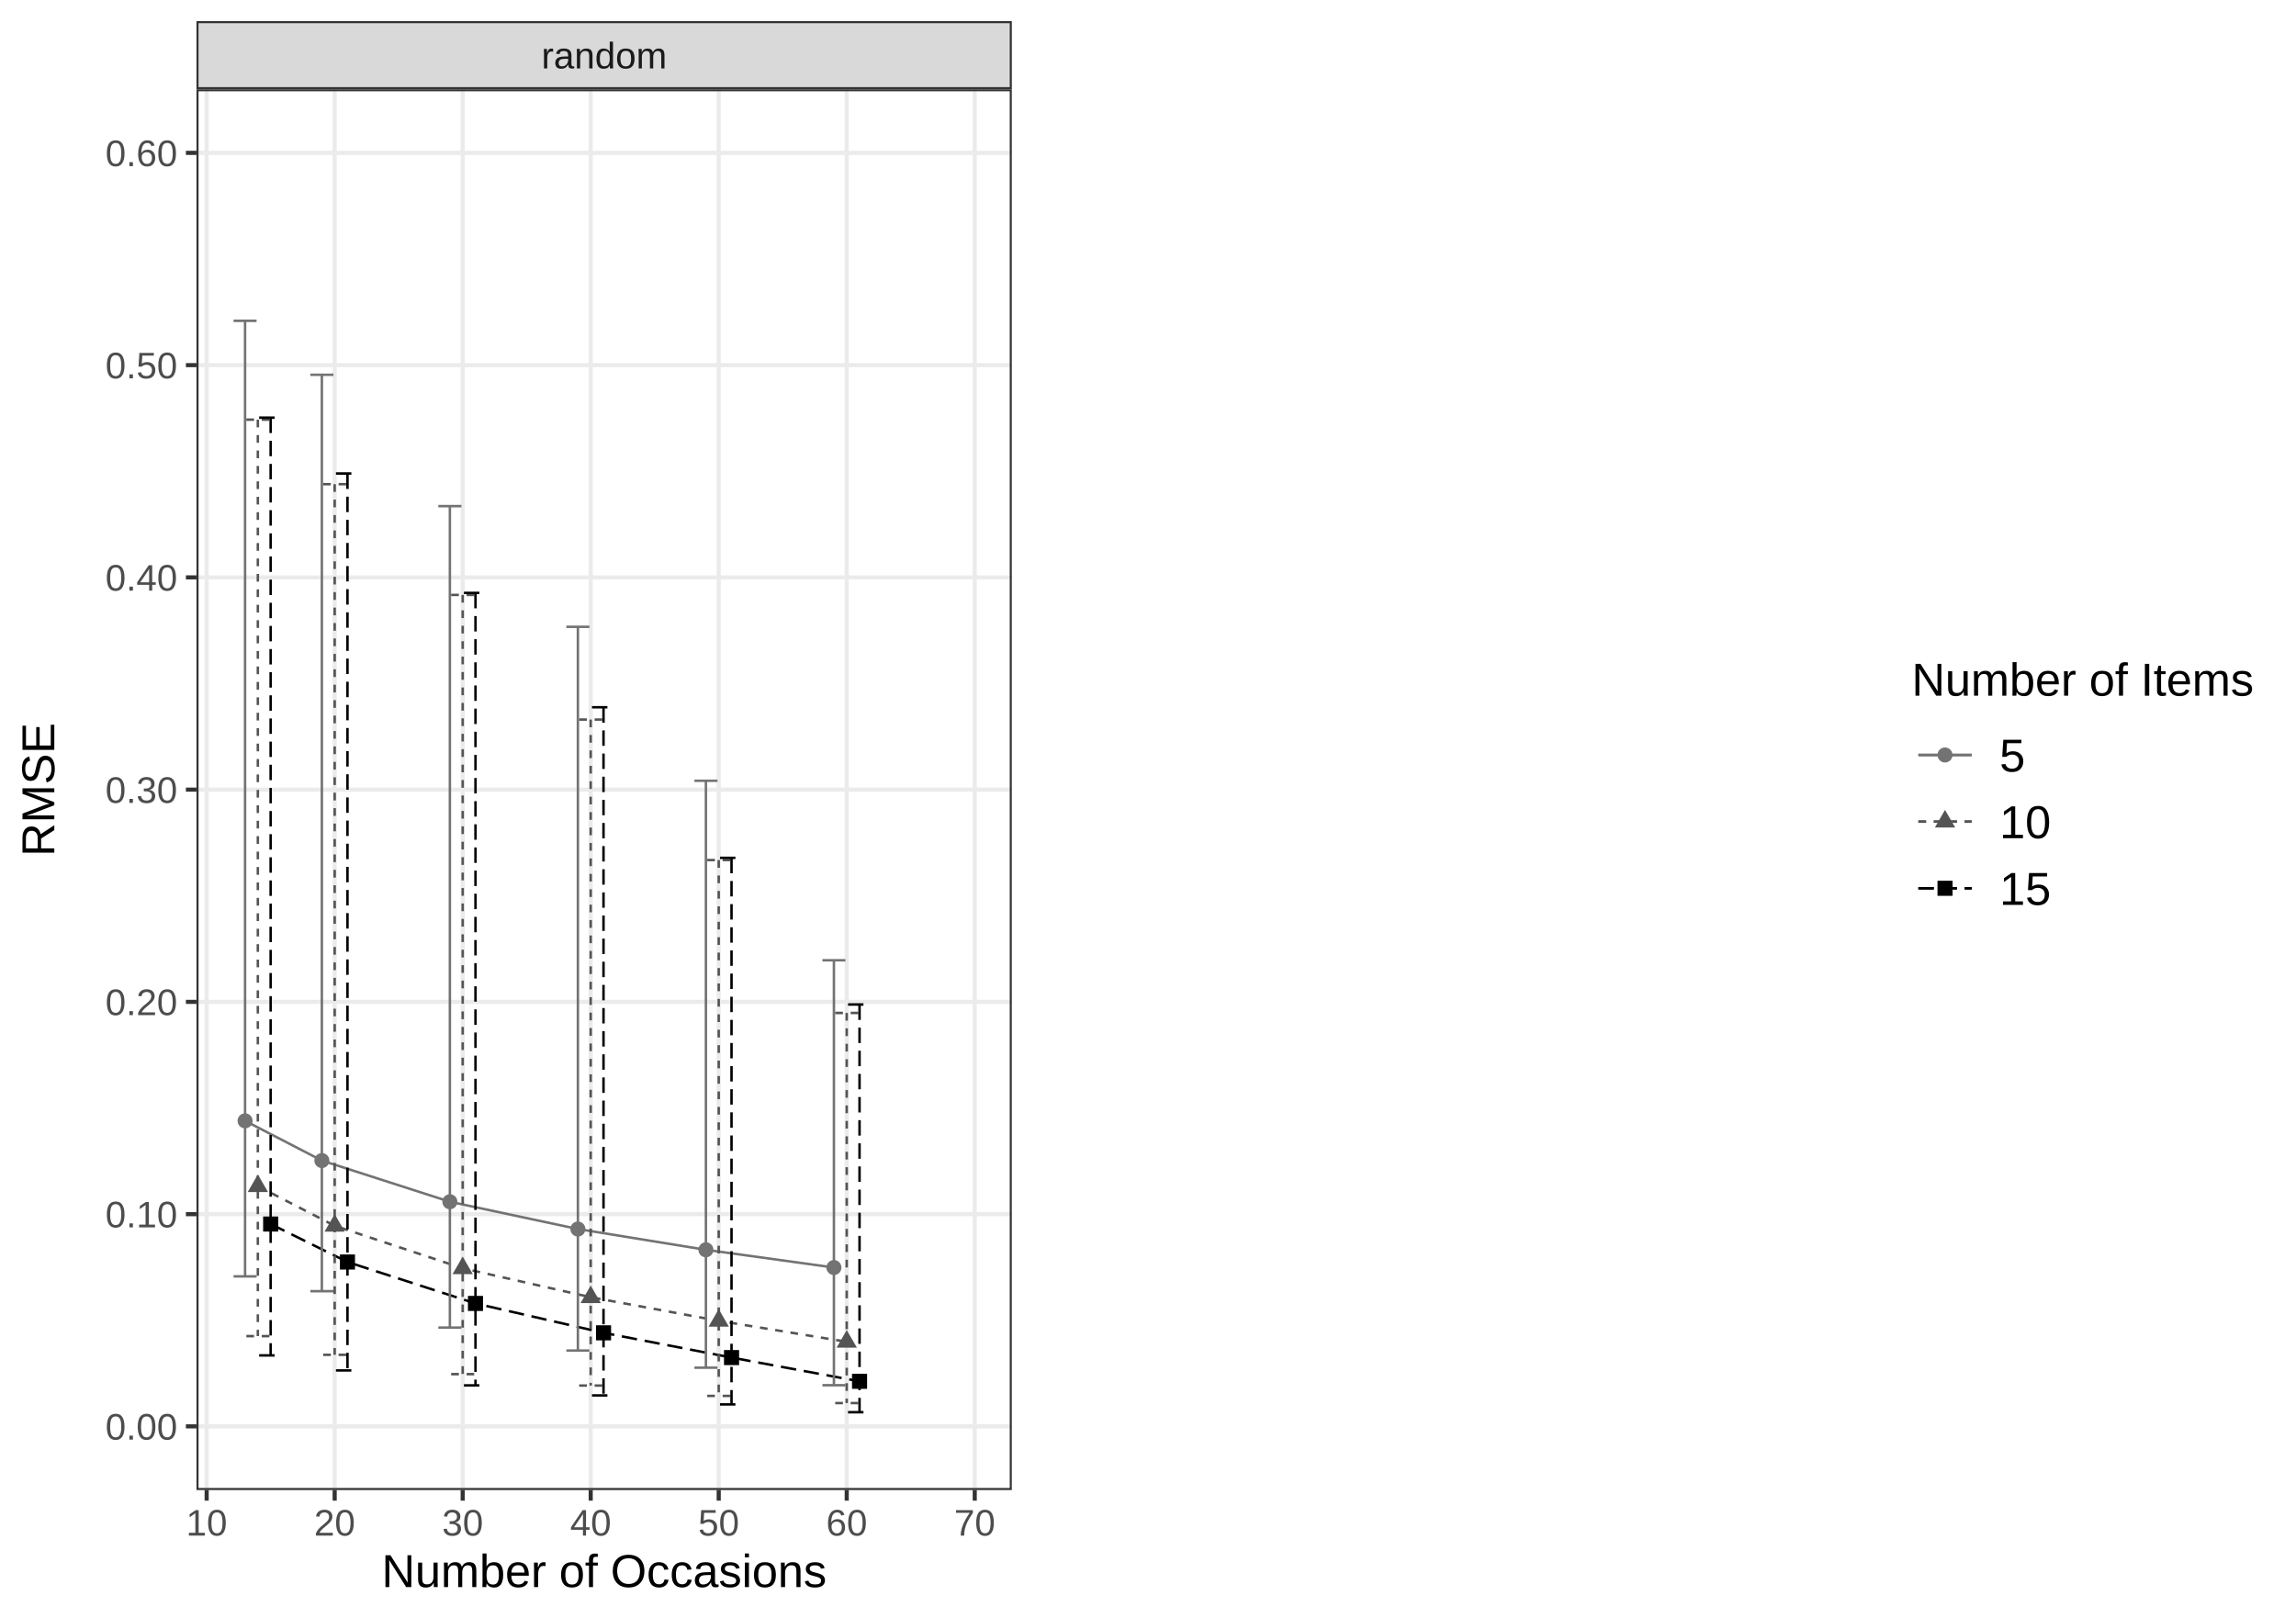
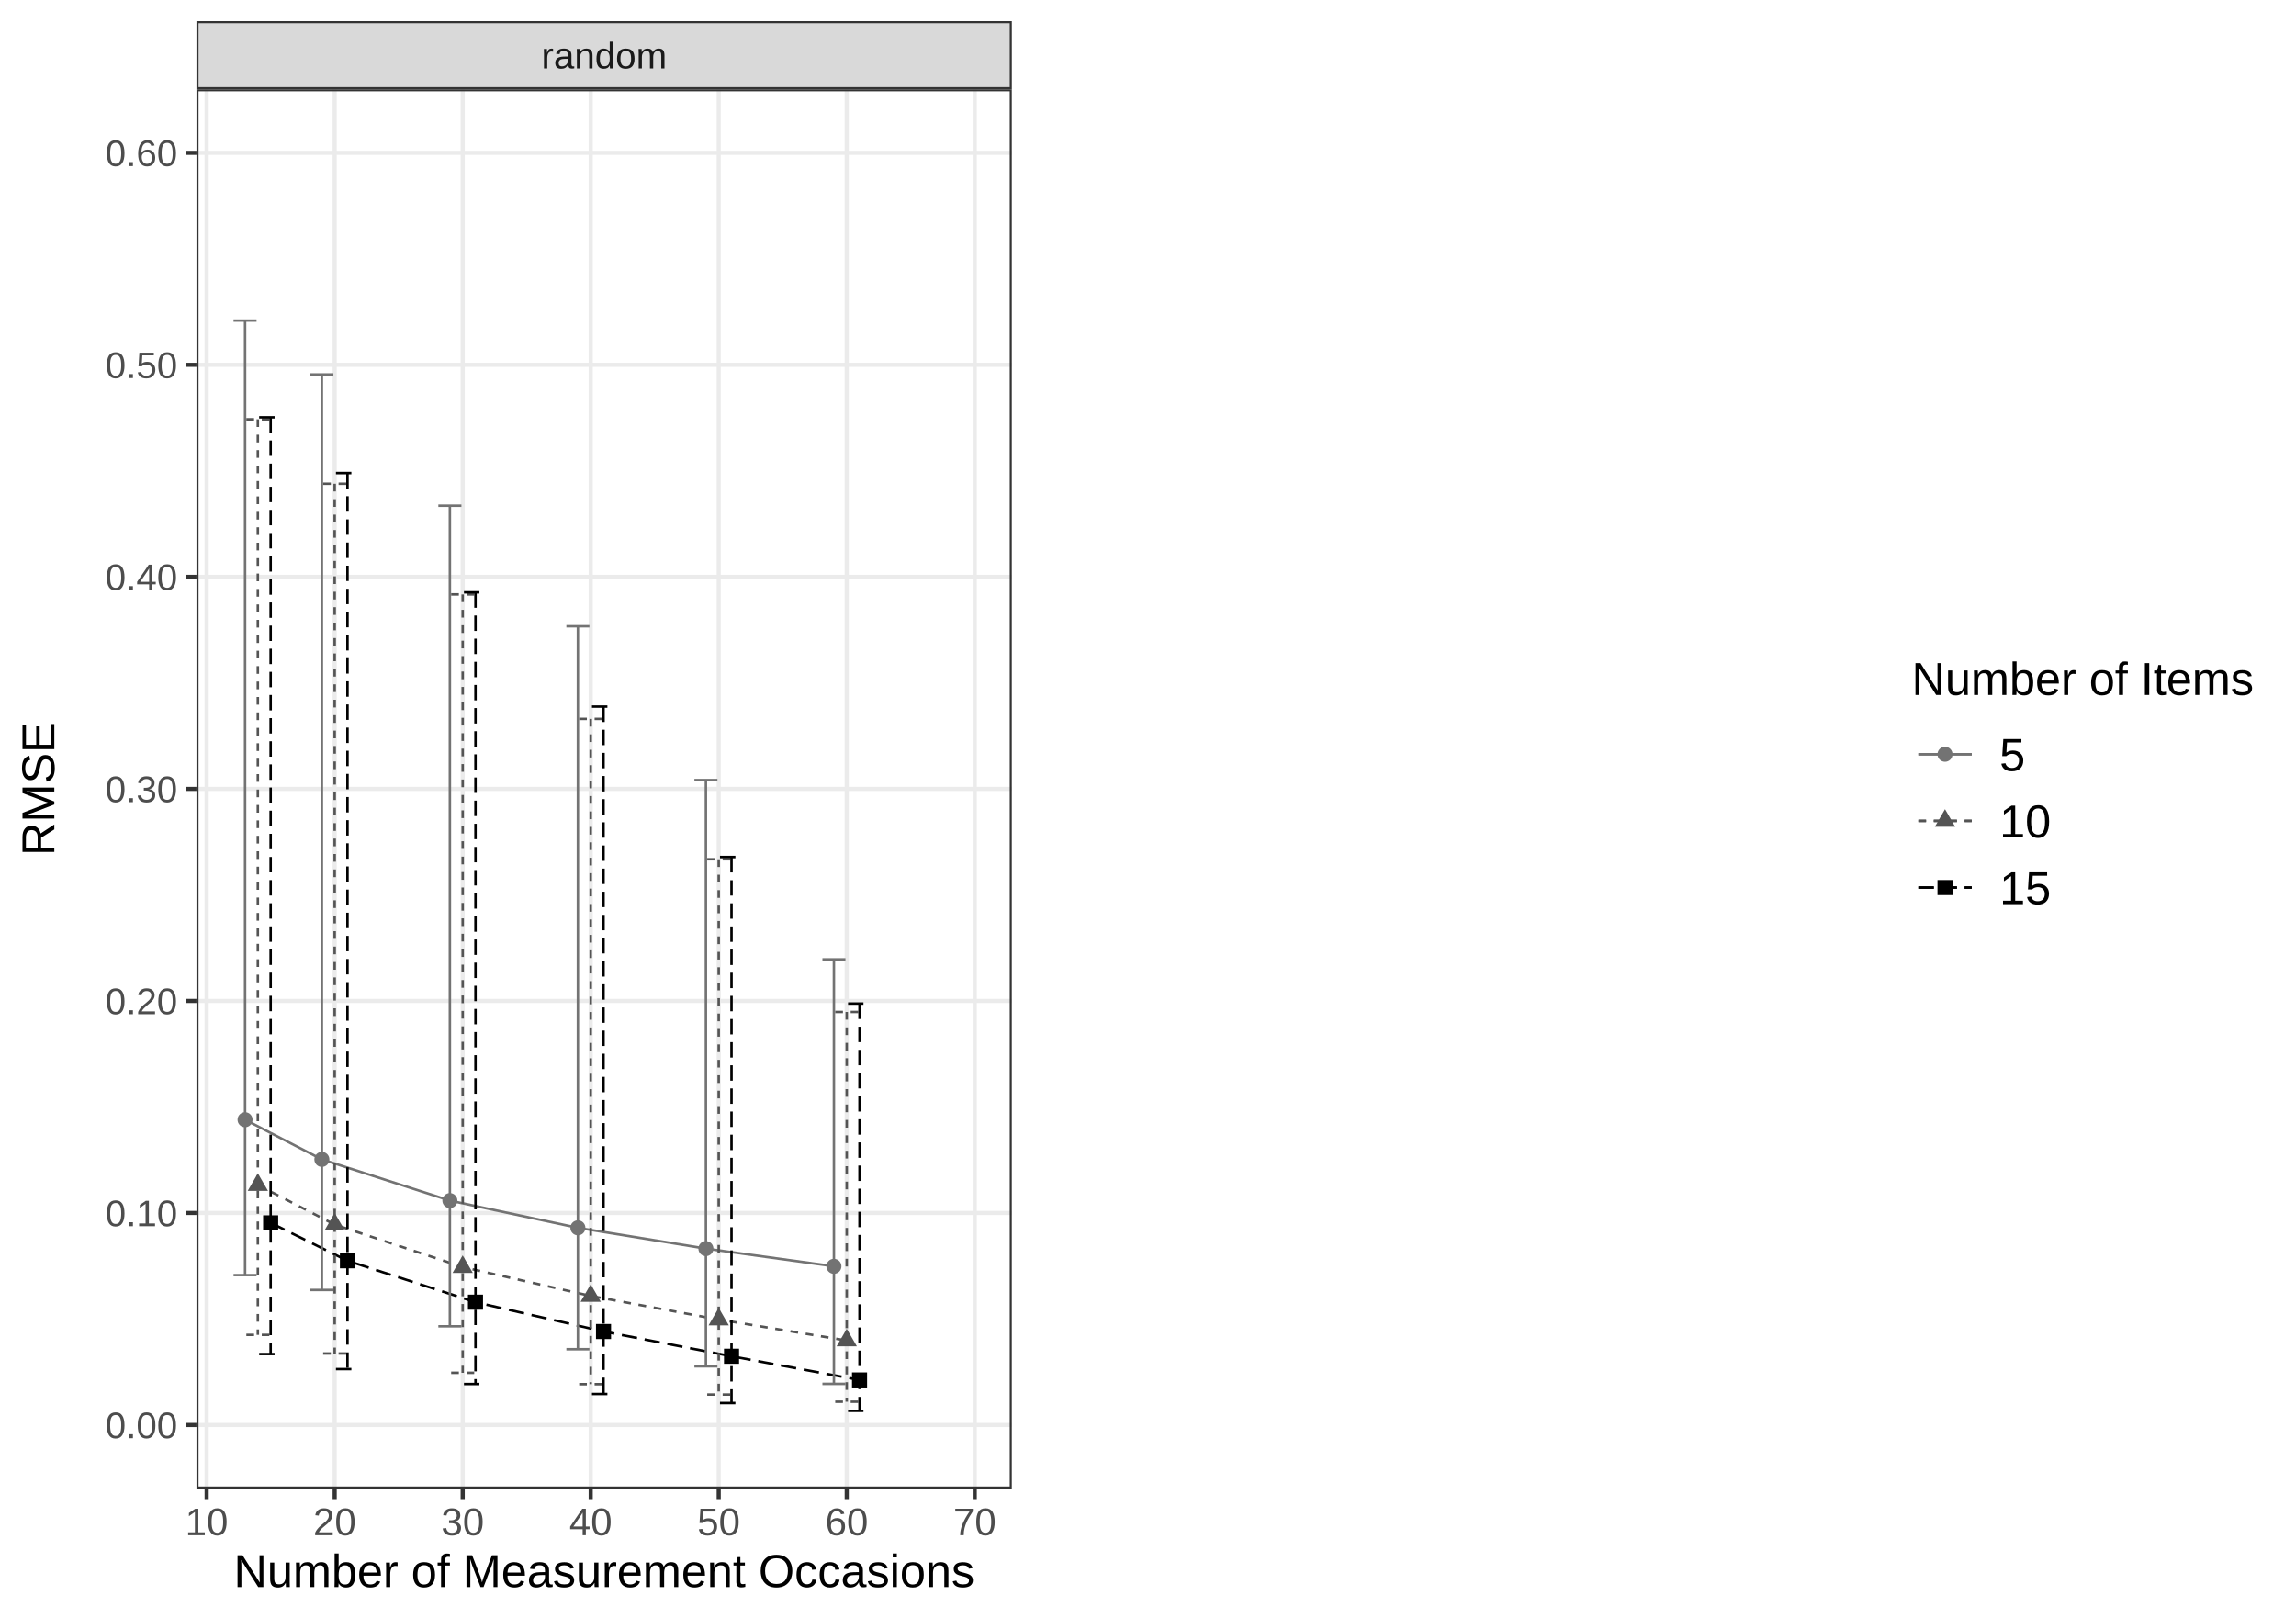
<svg xmlns="http://www.w3.org/2000/svg" width="595.28pt" height="419.53pt" viewBox="0 0 595.28 419.53">
  <g class="svglite">
    <defs>
      <style type="text/css">
    .svglite line, .svglite polyline, .svglite polygon, .svglite path, .svglite rect, .svglite circle {
      fill: none;
      stroke: #000000;
      stroke-linecap: round;
      stroke-linejoin: round;
      stroke-miterlimit: 10.00;
    }
    .svglite text {
      white-space: pre;
    }
    .svglite g.glyphgroup path {
      fill: inherit;
      stroke: none;
    }
  </style>
    </defs>
    <rect width="100%" height="100%" style="stroke: none; fill: #FFFFFF;" />
    <defs>
      <clipPath id="cpMC4wMHw1OTUuMjh8MC4wMHw0MTkuNTM=">
        <rect x="0.00" y="0.00" width="595.28" height="419.53" />
      </clipPath>
    </defs>
    <g clip-path="url(#cpMC4wMHw1OTUuMjh8MC4wMHw0MTkuNTM=)">
      <rect x="0" y="0.00" width="595.28" height="419.53" style="stroke-width: 1.07; stroke: #FFFFFF; fill: #FFFFFF;" />
    </g>
    <defs>
-       <clipPath id="cpNTAuOTR8MjYyLjMzfDIzLjEzfDM4Ni4zOA==">
-         <rect x="50.94" y="23.13" width="211.39" height="363.24" />
+       <clipPath id="cpNTAuOTR8MjYyLjMzfDIzLjEzfDM4NS45OQ==">
+         <rect x="50.94" y="23.13" width="211.39" height="362.86" />
      </clipPath>
    </defs>
-     <g clip-path="url(#cpNTAuOTR8MjYyLjMzfDIzLjEzfDM4Ni4zOA==)">
-       <rect x="50.94" y="23.13" width="211.39" height="363.24" style="stroke-width: 1.07; stroke: none; fill: #FFFFFF;" />
-       <polyline points="50.94,369.86 262.33,369.86 " style="stroke-width: 1.07; stroke: #EBEBEB; stroke-linecap: butt;" />
-       <polyline points="50.94,314.83 262.33,314.83 " style="stroke-width: 1.07; stroke: #EBEBEB; stroke-linecap: butt;" />
-       <polyline points="50.94,259.79 262.33,259.79 " style="stroke-width: 1.07; stroke: #EBEBEB; stroke-linecap: butt;" />
-       <polyline points="50.94,204.75 262.33,204.75 " style="stroke-width: 1.07; stroke: #EBEBEB; stroke-linecap: butt;" />
-       <polyline points="50.94,149.72 262.33,149.72 " style="stroke-width: 1.07; stroke: #EBEBEB; stroke-linecap: butt;" />
-       <polyline points="50.94,94.68 262.33,94.68 " style="stroke-width: 1.07; stroke: #EBEBEB; stroke-linecap: butt;" />
-       <polyline points="50.94,39.64 262.33,39.64 " style="stroke-width: 1.07; stroke: #EBEBEB; stroke-linecap: butt;" />
-       <polyline points="53.58,386.38 53.58,23.13 " style="stroke-width: 1.07; stroke: #EBEBEB; stroke-linecap: butt;" />
-       <polyline points="86.77,386.38 86.77,23.13 " style="stroke-width: 1.07; stroke: #EBEBEB; stroke-linecap: butt;" />
-       <polyline points="119.96,386.38 119.96,23.13 " style="stroke-width: 1.07; stroke: #EBEBEB; stroke-linecap: butt;" />
-       <polyline points="153.15,386.38 153.15,23.13 " style="stroke-width: 1.07; stroke: #EBEBEB; stroke-linecap: butt;" />
-       <polyline points="186.34,386.38 186.34,23.13 " style="stroke-width: 1.07; stroke: #EBEBEB; stroke-linecap: butt;" />
-       <polyline points="219.53,386.38 219.53,23.13 " style="stroke-width: 1.07; stroke: #EBEBEB; stroke-linecap: butt;" />
-       <polyline points="252.72,386.38 252.72,23.13 " style="stroke-width: 1.07; stroke: #EBEBEB; stroke-linecap: butt;" />
-       <circle cx="63.54" cy="290.64" r="1.95" style="stroke-width: 0.71; stroke: none; fill: #737373;" />
-       <circle cx="83.45" cy="300.94" r="1.95" style="stroke-width: 0.71; stroke: none; fill: #737373;" />
-       <circle cx="116.64" cy="311.62" r="1.95" style="stroke-width: 0.71; stroke: none; fill: #737373;" />
-       <circle cx="149.83" cy="318.69" r="1.95" style="stroke-width: 0.71; stroke: none; fill: #737373;" />
-       <circle cx="183.02" cy="324.08" r="1.95" style="stroke-width: 0.71; stroke: none; fill: #737373;" />
-       <circle cx="216.21" cy="328.68" r="1.95" style="stroke-width: 0.71; stroke: none; fill: #737373;" />
-       <polygon points="66.85,304.54 69.49,309.10 64.22,309.10 " style="stroke-width: 0.71; stroke: none; fill: #545454;" />
-       <polygon points="86.77,314.81 89.40,319.37 84.14,319.37 " style="stroke-width: 0.71; stroke: none; fill: #545454;" />
-       <polygon points="119.96,325.83 122.59,330.39 117.33,330.39 " style="stroke-width: 0.71; stroke: none; fill: #545454;" />
-       <polygon points="153.15,333.33 155.78,337.89 150.52,337.89 " style="stroke-width: 0.71; stroke: none; fill: #545454;" />
-       <polygon points="186.34,339.45 188.97,344.01 183.71,344.01 " style="stroke-width: 0.71; stroke: none; fill: #545454;" />
-       <polygon points="219.53,344.89 222.17,349.45 216.90,349.45 " style="stroke-width: 0.71; stroke: none; fill: #545454;" />
-       <polygon points="68.22,319.35 72.13,319.35 72.13,315.44 68.22,315.44 " style="stroke-width: 0.71; stroke: none; fill: #000000;" />
-       <polygon points="88.13,329.20 92.04,329.20 92.04,325.29 88.13,325.29 " style="stroke-width: 0.71; stroke: none; fill: #000000;" />
-       <polygon points="121.32,339.94 125.23,339.94 125.23,336.03 121.32,336.03 " style="stroke-width: 0.71; stroke: none; fill: #000000;" />
-       <polygon points="154.52,347.56 158.43,347.56 158.43,343.65 154.52,343.65 " style="stroke-width: 0.71; stroke: none; fill: #000000;" />
-       <polygon points="187.71,353.98 191.62,353.98 191.62,350.07 187.71,350.07 " style="stroke-width: 0.71; stroke: none; fill: #000000;" />
-       <polygon points="220.90,360.13 224.81,360.13 224.81,356.22 220.90,356.22 " style="stroke-width: 0.71; stroke: none; fill: #000000;" />
-       <polyline points="63.54,290.64 83.45,300.94 116.64,311.62 149.83,318.69 183.02,324.08 216.21,328.68 " style="stroke-width: 0.64; stroke: #737373; stroke-linecap: butt;" />
-       <polyline points="66.85,307.58 86.77,317.85 119.96,328.87 153.15,336.37 186.34,342.49 219.53,347.93 " style="stroke-width: 0.64; stroke: #545454; stroke-dasharray: 2.00,2.00; stroke-linecap: butt;" />
-       <polyline points="70.17,317.39 90.09,327.24 123.28,337.99 156.47,345.60 189.66,352.02 222.85,358.18 " style="stroke-width: 0.64; stroke-dasharray: 4.00,2.00; stroke-linecap: butt;" />
-       <polyline points="60.55,83.19 66.52,83.19 " style="stroke-width: 0.64; stroke: #737373; stroke-linecap: butt;" />
-       <polyline points="63.54,83.19 63.54,330.97 " style="stroke-width: 0.64; stroke: #737373; stroke-linecap: butt;" />
-       <polyline points="60.55,330.97 66.52,330.97 " style="stroke-width: 0.64; stroke: #737373; stroke-linecap: butt;" />
-       <polyline points="80.46,97.18 86.44,97.18 " style="stroke-width: 0.64; stroke: #737373; stroke-linecap: butt;" />
-       <polyline points="83.45,97.18 83.45,334.81 " style="stroke-width: 0.64; stroke: #737373; stroke-linecap: butt;" />
-       <polyline points="80.46,334.81 86.44,334.81 " style="stroke-width: 0.64; stroke: #737373; stroke-linecap: butt;" />
-       <polyline points="113.65,131.24 119.63,131.24 " style="stroke-width: 0.64; stroke: #737373; stroke-linecap: butt;" />
-       <polyline points="116.64,131.24 116.64,344.25 " style="stroke-width: 0.64; stroke: #737373; stroke-linecap: butt;" />
-       <polyline points="113.65,344.25 119.63,344.25 " style="stroke-width: 0.64; stroke: #737373; stroke-linecap: butt;" />
-       <polyline points="146.84,162.54 152.82,162.54 " style="stroke-width: 0.64; stroke: #737373; stroke-linecap: butt;" />
-       <polyline points="149.83,162.54 149.83,350.20 " style="stroke-width: 0.64; stroke: #737373; stroke-linecap: butt;" />
-       <polyline points="146.84,350.20 152.82,350.20 " style="stroke-width: 0.64; stroke: #737373; stroke-linecap: butt;" />
-       <polyline points="180.04,202.46 186.01,202.46 " style="stroke-width: 0.64; stroke: #737373; stroke-linecap: butt;" />
-       <polyline points="183.02,202.46 183.02,354.64 " style="stroke-width: 0.64; stroke: #737373; stroke-linecap: butt;" />
-       <polyline points="180.04,354.64 186.01,354.64 " style="stroke-width: 0.64; stroke: #737373; stroke-linecap: butt;" />
-       <polyline points="213.23,249.00 219.20,249.00 " style="stroke-width: 0.64; stroke: #737373; stroke-linecap: butt;" />
-       <polyline points="216.21,249.00 216.21,359.19 " style="stroke-width: 0.64; stroke: #737373; stroke-linecap: butt;" />
-       <polyline points="213.23,359.19 219.20,359.19 " style="stroke-width: 0.64; stroke: #737373; stroke-linecap: butt;" />
-       <polyline points="63.87,108.82 69.84,108.82 " style="stroke-width: 0.64; stroke: #545454; stroke-dasharray: 2.00,2.00; stroke-linecap: butt;" />
-       <polyline points="66.85,108.82 66.85,346.46 " style="stroke-width: 0.64; stroke: #545454; stroke-dasharray: 2.00,2.00; stroke-linecap: butt;" />
-       <polyline points="63.87,346.46 69.84,346.46 " style="stroke-width: 0.64; stroke: #545454; stroke-dasharray: 2.00,2.00; stroke-linecap: butt;" />
-       <polyline points="83.78,125.55 89.76,125.55 " style="stroke-width: 0.64; stroke: #545454; stroke-dasharray: 2.00,2.00; stroke-linecap: butt;" />
-       <polyline points="86.77,125.55 86.77,351.31 " style="stroke-width: 0.64; stroke: #545454; stroke-dasharray: 2.00,2.00; stroke-linecap: butt;" />
-       <polyline points="83.78,351.31 89.76,351.31 " style="stroke-width: 0.64; stroke: #545454; stroke-dasharray: 2.00,2.00; stroke-linecap: butt;" />
-       <polyline points="116.97,154.27 122.95,154.27 " style="stroke-width: 0.64; stroke: #545454; stroke-dasharray: 2.00,2.00; stroke-linecap: butt;" />
-       <polyline points="119.96,154.27 119.96,356.32 " style="stroke-width: 0.64; stroke: #545454; stroke-dasharray: 2.00,2.00; stroke-linecap: butt;" />
-       <polyline points="116.97,356.32 122.95,356.32 " style="stroke-width: 0.64; stroke: #545454; stroke-dasharray: 2.00,2.00; stroke-linecap: butt;" />
-       <polyline points="150.16,186.58 156.14,186.58 " style="stroke-width: 0.64; stroke: #545454; stroke-dasharray: 2.00,2.00; stroke-linecap: butt;" />
-       <polyline points="153.15,186.58 153.15,359.28 " style="stroke-width: 0.64; stroke: #545454; stroke-dasharray: 2.00,2.00; stroke-linecap: butt;" />
-       <polyline points="150.16,359.28 156.14,359.28 " style="stroke-width: 0.64; stroke: #545454; stroke-dasharray: 2.00,2.00; stroke-linecap: butt;" />
-       <polyline points="183.36,223.02 189.33,223.02 " style="stroke-width: 0.64; stroke: #545454; stroke-dasharray: 2.00,2.00; stroke-linecap: butt;" />
-       <polyline points="186.34,223.02 186.34,361.96 " style="stroke-width: 0.64; stroke: #545454; stroke-dasharray: 2.00,2.00; stroke-linecap: butt;" />
-       <polyline points="183.36,361.96 189.33,361.96 " style="stroke-width: 0.64; stroke: #545454; stroke-dasharray: 2.00,2.00; stroke-linecap: butt;" />
-       <polyline points="216.55,262.66 222.52,262.66 " style="stroke-width: 0.64; stroke: #545454; stroke-dasharray: 2.00,2.00; stroke-linecap: butt;" />
-       <polyline points="219.53,262.66 219.53,363.82 " style="stroke-width: 0.64; stroke: #545454; stroke-dasharray: 2.00,2.00; stroke-linecap: butt;" />
-       <polyline points="216.55,363.82 222.52,363.82 " style="stroke-width: 0.64; stroke: #545454; stroke-dasharray: 2.00,2.00; stroke-linecap: butt;" />
-       <polyline points="67.19,108.30 73.16,108.30 " style="stroke-width: 0.64; stroke-dasharray: 4.00,2.00; stroke-linecap: butt;" />
-       <polyline points="70.17,108.30 70.17,351.46 " style="stroke-width: 0.64; stroke-dasharray: 4.00,2.00; stroke-linecap: butt;" />
-       <polyline points="67.19,351.46 73.16,351.46 " style="stroke-width: 0.64; stroke-dasharray: 4.00,2.00; stroke-linecap: butt;" />
-       <polyline points="87.10,122.78 93.08,122.78 " style="stroke-width: 0.64; stroke-dasharray: 4.00,2.00; stroke-linecap: butt;" />
-       <polyline points="90.09,122.78 90.09,355.36 " style="stroke-width: 0.64; stroke-dasharray: 4.00,2.00; stroke-linecap: butt;" />
-       <polyline points="87.10,355.36 93.08,355.36 " style="stroke-width: 0.64; stroke-dasharray: 4.00,2.00; stroke-linecap: butt;" />
-       <polyline points="120.29,153.74 126.27,153.74 " style="stroke-width: 0.64; stroke-dasharray: 4.00,2.00; stroke-linecap: butt;" />
-       <polyline points="123.28,153.74 123.28,359.23 " style="stroke-width: 0.64; stroke-dasharray: 4.00,2.00; stroke-linecap: butt;" />
-       <polyline points="120.29,359.23 126.27,359.23 " style="stroke-width: 0.64; stroke-dasharray: 4.00,2.00; stroke-linecap: butt;" />
-       <polyline points="153.48,183.39 159.46,183.39 " style="stroke-width: 0.64; stroke-dasharray: 4.00,2.00; stroke-linecap: butt;" />
-       <polyline points="156.47,183.39 156.47,361.83 " style="stroke-width: 0.64; stroke-dasharray: 4.00,2.00; stroke-linecap: butt;" />
-       <polyline points="153.48,361.83 159.46,361.83 " style="stroke-width: 0.64; stroke-dasharray: 4.00,2.00; stroke-linecap: butt;" />
-       <polyline points="186.67,222.44 192.65,222.44 " style="stroke-width: 0.64; stroke-dasharray: 4.00,2.00; stroke-linecap: butt;" />
-       <polyline points="189.66,222.44 189.66,364.17 " style="stroke-width: 0.64; stroke-dasharray: 4.00,2.00; stroke-linecap: butt;" />
-       <polyline points="186.67,364.17 192.65,364.17 " style="stroke-width: 0.64; stroke-dasharray: 4.00,2.00; stroke-linecap: butt;" />
-       <polyline points="219.87,260.47 225.84,260.47 " style="stroke-width: 0.64; stroke-dasharray: 4.00,2.00; stroke-linecap: butt;" />
-       <polyline points="222.85,260.47 222.85,366.19 " style="stroke-width: 0.64; stroke-dasharray: 4.00,2.00; stroke-linecap: butt;" />
-       <polyline points="219.87,366.19 225.84,366.19 " style="stroke-width: 0.64; stroke-dasharray: 4.00,2.00; stroke-linecap: butt;" />
-       <rect x="50.94" y="23.13" width="211.39" height="363.24" style="stroke-width: 1.07; stroke: #333333;" />
+     <g clip-path="url(#cpNTAuOTR8MjYyLjMzfDIzLjEzfDM4NS45OQ==)">
+       <rect x="50.94" y="23.13" width="211.39" height="362.86" style="stroke-width: 1.07; stroke: none; fill: #FFFFFF;" />
+       <polyline points="50.94,369.50 262.33,369.50 " style="stroke-width: 1.07; stroke: #EBEBEB; stroke-linecap: butt;" />
+       <polyline points="50.94,314.52 262.33,314.52 " style="stroke-width: 1.07; stroke: #EBEBEB; stroke-linecap: butt;" />
+       <polyline points="50.94,259.54 262.33,259.54 " style="stroke-width: 1.07; stroke: #EBEBEB; stroke-linecap: butt;" />
+       <polyline points="50.94,204.56 262.33,204.56 " style="stroke-width: 1.07; stroke: #EBEBEB; stroke-linecap: butt;" />
+       <polyline points="50.94,149.58 262.33,149.58 " style="stroke-width: 1.07; stroke: #EBEBEB; stroke-linecap: butt;" />
+       <polyline points="50.94,94.60 262.33,94.60 " style="stroke-width: 1.07; stroke: #EBEBEB; stroke-linecap: butt;" />
+       <polyline points="50.94,39.63 262.33,39.63 " style="stroke-width: 1.07; stroke: #EBEBEB; stroke-linecap: butt;" />
+       <polyline points="53.58,385.99 53.58,23.13 " style="stroke-width: 1.07; stroke: #EBEBEB; stroke-linecap: butt;" />
+       <polyline points="86.77,385.99 86.77,23.13 " style="stroke-width: 1.07; stroke: #EBEBEB; stroke-linecap: butt;" />
+       <polyline points="119.96,385.99 119.96,23.13 " style="stroke-width: 1.07; stroke: #EBEBEB; stroke-linecap: butt;" />
+       <polyline points="153.15,385.99 153.15,23.13 " style="stroke-width: 1.07; stroke: #EBEBEB; stroke-linecap: butt;" />
+       <polyline points="186.34,385.99 186.34,23.13 " style="stroke-width: 1.07; stroke: #EBEBEB; stroke-linecap: butt;" />
+       <polyline points="219.53,385.99 219.53,23.13 " style="stroke-width: 1.07; stroke: #EBEBEB; stroke-linecap: butt;" />
+       <polyline points="252.72,385.99 252.72,23.13 " style="stroke-width: 1.07; stroke: #EBEBEB; stroke-linecap: butt;" />
+       <circle cx="63.54" cy="290.35" r="1.95" style="stroke-width: 0.71; stroke: none; fill: #737373;" />
+       <circle cx="83.45" cy="300.64" r="1.95" style="stroke-width: 0.71; stroke: none; fill: #737373;" />
+       <circle cx="116.64" cy="311.32" r="1.95" style="stroke-width: 0.71; stroke: none; fill: #737373;" />
+       <circle cx="149.83" cy="318.38" r="1.95" style="stroke-width: 0.71; stroke: none; fill: #737373;" />
+       <circle cx="183.02" cy="323.77" r="1.95" style="stroke-width: 0.71; stroke: none; fill: #737373;" />
+       <circle cx="216.21" cy="328.36" r="1.95" style="stroke-width: 0.71; stroke: none; fill: #737373;" />
+       <polygon points="66.85,304.24 69.49,308.80 64.22,308.80 " style="stroke-width: 0.71; stroke: none; fill: #545454;" />
+       <polygon points="86.77,314.50 89.40,319.06 84.14,319.06 " style="stroke-width: 0.71; stroke: none; fill: #545454;" />
+       <polygon points="119.96,325.51 122.59,330.07 117.33,330.07 " style="stroke-width: 0.71; stroke: none; fill: #545454;" />
+       <polygon points="153.15,333.00 155.78,337.56 150.52,337.56 " style="stroke-width: 0.71; stroke: none; fill: #545454;" />
+       <polygon points="186.34,339.12 188.97,343.68 183.71,343.68 " style="stroke-width: 0.71; stroke: none; fill: #545454;" />
+       <polygon points="219.53,344.55 222.17,349.11 216.90,349.11 " style="stroke-width: 0.71; stroke: none; fill: #545454;" />
+       <polygon points="68.22,319.04 72.13,319.04 72.13,315.13 68.22,315.13 " style="stroke-width: 0.71; stroke: none; fill: #000000;" />
+       <polygon points="88.13,328.88 92.04,328.88 92.04,324.97 88.13,324.97 " style="stroke-width: 0.71; stroke: none; fill: #000000;" />
+       <polygon points="121.32,339.61 125.23,339.61 125.23,335.70 121.32,335.70 " style="stroke-width: 0.71; stroke: none; fill: #000000;" />
+       <polygon points="154.52,347.22 158.43,347.22 158.43,343.31 154.52,343.31 " style="stroke-width: 0.71; stroke: none; fill: #000000;" />
+       <polygon points="187.71,353.63 191.62,353.63 191.62,349.72 187.71,349.72 " style="stroke-width: 0.71; stroke: none; fill: #000000;" />
+       <polygon points="220.90,359.78 224.81,359.78 224.81,355.87 220.90,355.87 " style="stroke-width: 0.71; stroke: none; fill: #000000;" />
+       <polyline points="63.54,290.35 83.45,300.64 116.64,311.32 149.83,318.38 183.02,323.77 216.21,328.36 " style="stroke-width: 0.64; stroke: #737373; stroke-linecap: butt;" />
+       <polyline points="66.85,307.28 86.77,317.54 119.96,328.55 153.15,336.04 186.34,342.16 219.53,347.59 " style="stroke-width: 0.64; stroke: #545454; stroke-dasharray: 2.00,2.00; stroke-linecap: butt;" />
+       <polyline points="70.17,317.08 90.09,326.92 123.28,337.66 156.47,345.26 189.66,351.68 222.85,357.83 " style="stroke-width: 0.64; stroke-dasharray: 4.00,2.00; stroke-linecap: butt;" />
+       <polyline points="60.55,83.13 66.52,83.13 " style="stroke-width: 0.64; stroke: #737373; stroke-linecap: butt;" />
+       <polyline points="63.54,83.13 63.54,330.64 " style="stroke-width: 0.64; stroke: #737373; stroke-linecap: butt;" />
+       <polyline points="60.55,330.64 66.52,330.64 " style="stroke-width: 0.64; stroke: #737373; stroke-linecap: butt;" />
+       <polyline points="80.46,97.11 86.44,97.11 " style="stroke-width: 0.64; stroke: #737373; stroke-linecap: butt;" />
+       <polyline points="83.45,97.11 83.45,334.49 " style="stroke-width: 0.64; stroke: #737373; stroke-linecap: butt;" />
+       <polyline points="80.46,334.49 86.44,334.49 " style="stroke-width: 0.64; stroke: #737373; stroke-linecap: butt;" />
+       <polyline points="113.65,131.13 119.63,131.13 " style="stroke-width: 0.64; stroke: #737373; stroke-linecap: butt;" />
+       <polyline points="116.64,131.13 116.64,343.91 " style="stroke-width: 0.64; stroke: #737373; stroke-linecap: butt;" />
+       <polyline points="113.65,343.91 119.63,343.91 " style="stroke-width: 0.64; stroke: #737373; stroke-linecap: butt;" />
+       <polyline points="146.84,162.39 152.82,162.39 " style="stroke-width: 0.64; stroke: #737373; stroke-linecap: butt;" />
+       <polyline points="149.83,162.39 149.83,349.86 " style="stroke-width: 0.64; stroke: #737373; stroke-linecap: butt;" />
+       <polyline points="146.84,349.86 152.82,349.86 " style="stroke-width: 0.64; stroke: #737373; stroke-linecap: butt;" />
+       <polyline points="180.04,202.27 186.01,202.27 " style="stroke-width: 0.64; stroke: #737373; stroke-linecap: butt;" />
+       <polyline points="183.02,202.27 183.02,354.29 " style="stroke-width: 0.64; stroke: #737373; stroke-linecap: butt;" />
+       <polyline points="180.04,354.29 186.01,354.29 " style="stroke-width: 0.64; stroke: #737373; stroke-linecap: butt;" />
+       <polyline points="213.23,248.77 219.20,248.77 " style="stroke-width: 0.64; stroke: #737373; stroke-linecap: butt;" />
+       <polyline points="216.21,248.77 216.21,358.84 " style="stroke-width: 0.64; stroke: #737373; stroke-linecap: butt;" />
+       <polyline points="213.23,358.84 219.20,358.84 " style="stroke-width: 0.64; stroke: #737373; stroke-linecap: butt;" />
+       <polyline points="63.87,108.73 69.84,108.73 " style="stroke-width: 0.64; stroke: #545454; stroke-dasharray: 2.00,2.00; stroke-linecap: butt;" />
+       <polyline points="66.85,108.73 66.85,346.13 " style="stroke-width: 0.64; stroke: #545454; stroke-dasharray: 2.00,2.00; stroke-linecap: butt;" />
+       <polyline points="63.87,346.13 69.84,346.13 " style="stroke-width: 0.64; stroke: #545454; stroke-dasharray: 2.00,2.00; stroke-linecap: butt;" />
+       <polyline points="83.78,125.44 89.76,125.44 " style="stroke-width: 0.64; stroke: #545454; stroke-dasharray: 2.00,2.00; stroke-linecap: butt;" />
+       <polyline points="86.77,125.44 86.77,350.97 " style="stroke-width: 0.64; stroke: #545454; stroke-dasharray: 2.00,2.00; stroke-linecap: butt;" />
+       <polyline points="83.78,350.97 89.76,350.97 " style="stroke-width: 0.64; stroke: #545454; stroke-dasharray: 2.00,2.00; stroke-linecap: butt;" />
+       <polyline points="116.97,154.13 122.95,154.13 " style="stroke-width: 0.64; stroke: #545454; stroke-dasharray: 2.00,2.00; stroke-linecap: butt;" />
+       <polyline points="119.96,154.13 119.96,355.97 " style="stroke-width: 0.64; stroke: #545454; stroke-dasharray: 2.00,2.00; stroke-linecap: butt;" />
+       <polyline points="116.97,355.97 122.95,355.97 " style="stroke-width: 0.64; stroke: #545454; stroke-dasharray: 2.00,2.00; stroke-linecap: butt;" />
+       <polyline points="150.16,186.41 156.14,186.41 " style="stroke-width: 0.64; stroke: #545454; stroke-dasharray: 2.00,2.00; stroke-linecap: butt;" />
+       <polyline points="153.15,186.41 153.15,358.92 " style="stroke-width: 0.64; stroke: #545454; stroke-dasharray: 2.00,2.00; stroke-linecap: butt;" />
+       <polyline points="150.16,358.92 156.14,358.92 " style="stroke-width: 0.64; stroke: #545454; stroke-dasharray: 2.00,2.00; stroke-linecap: butt;" />
+       <polyline points="183.36,222.81 189.33,222.81 " style="stroke-width: 0.64; stroke: #545454; stroke-dasharray: 2.00,2.00; stroke-linecap: butt;" />
+       <polyline points="186.34,222.81 186.34,361.61 " style="stroke-width: 0.64; stroke: #545454; stroke-dasharray: 2.00,2.00; stroke-linecap: butt;" />
+       <polyline points="183.36,361.61 189.33,361.61 " style="stroke-width: 0.64; stroke: #545454; stroke-dasharray: 2.00,2.00; stroke-linecap: butt;" />
+       <polyline points="216.55,262.40 222.52,262.40 " style="stroke-width: 0.64; stroke: #545454; stroke-dasharray: 2.00,2.00; stroke-linecap: butt;" />
+       <polyline points="219.53,262.40 219.53,363.47 " style="stroke-width: 0.64; stroke: #545454; stroke-dasharray: 2.00,2.00; stroke-linecap: butt;" />
+       <polyline points="216.55,363.47 222.52,363.47 " style="stroke-width: 0.64; stroke: #545454; stroke-dasharray: 2.00,2.00; stroke-linecap: butt;" />
+       <polyline points="67.19,108.21 73.16,108.21 " style="stroke-width: 0.64; stroke-dasharray: 4.00,2.00; stroke-linecap: butt;" />
+       <polyline points="70.17,108.21 70.17,351.12 " style="stroke-width: 0.64; stroke-dasharray: 4.00,2.00; stroke-linecap: butt;" />
+       <polyline points="67.19,351.12 73.16,351.12 " style="stroke-width: 0.64; stroke-dasharray: 4.00,2.00; stroke-linecap: butt;" />
+       <polyline points="87.10,122.67 93.08,122.67 " style="stroke-width: 0.64; stroke-dasharray: 4.00,2.00; stroke-linecap: butt;" />
+       <polyline points="90.09,122.67 90.09,355.01 " style="stroke-width: 0.64; stroke-dasharray: 4.00,2.00; stroke-linecap: butt;" />
+       <polyline points="87.10,355.01 93.08,355.01 " style="stroke-width: 0.64; stroke-dasharray: 4.00,2.00; stroke-linecap: butt;" />
+       <polyline points="120.29,153.60 126.27,153.60 " style="stroke-width: 0.64; stroke-dasharray: 4.00,2.00; stroke-linecap: butt;" />
+       <polyline points="123.28,153.60 123.28,358.88 " style="stroke-width: 0.64; stroke-dasharray: 4.00,2.00; stroke-linecap: butt;" />
+       <polyline points="120.29,358.88 126.27,358.88 " style="stroke-width: 0.64; stroke-dasharray: 4.00,2.00; stroke-linecap: butt;" />
+       <polyline points="153.48,183.22 159.46,183.22 " style="stroke-width: 0.64; stroke-dasharray: 4.00,2.00; stroke-linecap: butt;" />
+       <polyline points="156.47,183.22 156.47,361.47 " style="stroke-width: 0.64; stroke-dasharray: 4.00,2.00; stroke-linecap: butt;" />
+       <polyline points="153.48,361.47 159.46,361.47 " style="stroke-width: 0.64; stroke-dasharray: 4.00,2.00; stroke-linecap: butt;" />
+       <polyline points="186.67,222.23 192.65,222.23 " style="stroke-width: 0.64; stroke-dasharray: 4.00,2.00; stroke-linecap: butt;" />
+       <polyline points="189.66,222.23 189.66,363.81 " style="stroke-width: 0.64; stroke-dasharray: 4.00,2.00; stroke-linecap: butt;" />
+       <polyline points="186.67,363.81 192.65,363.81 " style="stroke-width: 0.64; stroke-dasharray: 4.00,2.00; stroke-linecap: butt;" />
+       <polyline points="219.87,260.22 225.84,260.22 " style="stroke-width: 0.64; stroke-dasharray: 4.00,2.00; stroke-linecap: butt;" />
+       <polyline points="222.85,260.22 222.85,365.83 " style="stroke-width: 0.64; stroke-dasharray: 4.00,2.00; stroke-linecap: butt;" />
+       <polyline points="219.87,365.83 225.84,365.83 " style="stroke-width: 0.64; stroke-dasharray: 4.00,2.00; stroke-linecap: butt;" />
+       <rect x="50.94" y="23.13" width="211.39" height="362.86" style="stroke-width: 1.07; stroke: #333333;" />
    </g>
    <g clip-path="url(#cpMC4wMHw1OTUuMjh8MC4wMHw0MTkuNTM=)">
</g>
    <defs>
      <clipPath id="cpNTAuOTR8MjYyLjMzfDUuNDh8MjMuMTM=">
        <rect x="50.94" y="5.48" width="211.39" height="17.65" />
      </clipPath>
    </defs>
    <g clip-path="url(#cpNTAuOTR8MjYyLjMzfDUuNDh8MjMuMTM=)">
      <rect x="50.94" y="5.48" width="211.39" height="17.65" style="stroke-width: 1.07; stroke: #333333; fill: #D9D9D9;" />
      <text x="156.64" y="17.74" text-anchor="middle" style="font-size: 9.60px;fill: #1A1A1A; font-family: &quot;Arial&quot;;" textLength="32.48px" lengthAdjust="spacingAndGlyphs">random</text>
    </g>
    <g clip-path="url(#cpMC4wMHw1OTUuMjh8MC4wMHw0MTkuNTM=)">
-       <polyline points="53.58,389.12 53.58,386.38 " style="stroke-width: 1.07; stroke: #333333; stroke-linecap: butt;" />
-       <polyline points="86.77,389.12 86.77,386.38 " style="stroke-width: 1.07; stroke: #333333; stroke-linecap: butt;" />
-       <polyline points="119.96,389.12 119.96,386.38 " style="stroke-width: 1.07; stroke: #333333; stroke-linecap: butt;" />
-       <polyline points="153.15,389.12 153.15,386.38 " style="stroke-width: 1.07; stroke: #333333; stroke-linecap: butt;" />
-       <polyline points="186.34,389.12 186.34,386.38 " style="stroke-width: 1.07; stroke: #333333; stroke-linecap: butt;" />
-       <polyline points="219.53,389.12 219.53,386.38 " style="stroke-width: 1.07; stroke: #333333; stroke-linecap: butt;" />
-       <polyline points="252.72,389.12 252.72,386.38 " style="stroke-width: 1.07; stroke: #333333; stroke-linecap: butt;" />
-       <text x="53.58" y="398.18" text-anchor="middle" style="font-size: 9.60px;fill: #4D4D4D; font-family: &quot;Arial&quot;;" textLength="10.66px" lengthAdjust="spacingAndGlyphs">10</text>
-       <text x="86.77" y="398.18" text-anchor="middle" style="font-size: 9.60px;fill: #4D4D4D; font-family: &quot;Arial&quot;;" textLength="10.66px" lengthAdjust="spacingAndGlyphs">20</text>
-       <text x="119.96" y="398.18" text-anchor="middle" style="font-size: 9.60px;fill: #4D4D4D; font-family: &quot;Arial&quot;;" textLength="10.66px" lengthAdjust="spacingAndGlyphs">30</text>
-       <text x="153.15" y="398.18" text-anchor="middle" style="font-size: 9.60px;fill: #4D4D4D; font-family: &quot;Arial&quot;;" textLength="10.66px" lengthAdjust="spacingAndGlyphs">40</text>
-       <text x="186.34" y="398.18" text-anchor="middle" style="font-size: 9.60px;fill: #4D4D4D; font-family: &quot;Arial&quot;;" textLength="10.66px" lengthAdjust="spacingAndGlyphs">50</text>
-       <text x="219.53" y="398.18" text-anchor="middle" style="font-size: 9.60px;fill: #4D4D4D; font-family: &quot;Arial&quot;;" textLength="10.66px" lengthAdjust="spacingAndGlyphs">60</text>
-       <text x="252.72" y="398.18" text-anchor="middle" style="font-size: 9.60px;fill: #4D4D4D; font-family: &quot;Arial&quot;;" textLength="10.66px" lengthAdjust="spacingAndGlyphs">70</text>
-       <text x="46.01" y="373.30" text-anchor="end" style="font-size: 9.60px;fill: #4D4D4D; font-family: &quot;Arial&quot;;" textLength="26.67px" lengthAdjust="spacingAndGlyphs">   0.00</text>
-       <text x="46.01" y="318.26" text-anchor="end" style="font-size: 9.60px;fill: #4D4D4D; font-family: &quot;Arial&quot;;" textLength="26.67px" lengthAdjust="spacingAndGlyphs">   0.10</text>
-       <text x="46.01" y="263.22" text-anchor="end" style="font-size: 9.60px;fill: #4D4D4D; font-family: &quot;Arial&quot;;" textLength="26.67px" lengthAdjust="spacingAndGlyphs">   0.20</text>
-       <text x="46.01" y="208.19" text-anchor="end" style="font-size: 9.60px;fill: #4D4D4D; font-family: &quot;Arial&quot;;" textLength="26.67px" lengthAdjust="spacingAndGlyphs">   0.30</text>
-       <text x="46.01" y="153.15" text-anchor="end" style="font-size: 9.60px;fill: #4D4D4D; font-family: &quot;Arial&quot;;" textLength="26.67px" lengthAdjust="spacingAndGlyphs">   0.40</text>
-       <text x="46.01" y="98.11" text-anchor="end" style="font-size: 9.60px;fill: #4D4D4D; font-family: &quot;Arial&quot;;" textLength="26.67px" lengthAdjust="spacingAndGlyphs">   0.50</text>
-       <text x="46.01" y="43.08" text-anchor="end" style="font-size: 9.60px;fill: #4D4D4D; font-family: &quot;Arial&quot;;" textLength="26.67px" lengthAdjust="spacingAndGlyphs">   0.60</text>
-       <polyline points="48.20,369.86 50.94,369.86 " style="stroke-width: 1.07; stroke: #333333; stroke-linecap: butt;" />
-       <polyline points="48.20,314.83 50.94,314.83 " style="stroke-width: 1.07; stroke: #333333; stroke-linecap: butt;" />
-       <polyline points="48.20,259.79 50.94,259.79 " style="stroke-width: 1.07; stroke: #333333; stroke-linecap: butt;" />
-       <polyline points="48.20,204.75 50.94,204.75 " style="stroke-width: 1.07; stroke: #333333; stroke-linecap: butt;" />
-       <polyline points="48.20,149.72 50.94,149.72 " style="stroke-width: 1.07; stroke: #333333; stroke-linecap: butt;" />
-       <polyline points="48.20,94.68 50.94,94.68 " style="stroke-width: 1.07; stroke: #333333; stroke-linecap: butt;" />
-       <polyline points="48.20,39.64 50.94,39.64 " style="stroke-width: 1.07; stroke: #333333; stroke-linecap: butt;" />
-       <text x="156.64" y="411.53" text-anchor="middle" style="font-size: 12.00px; font-family: &quot;Arial&quot;;" textLength="115.36px" lengthAdjust="spacingAndGlyphs">Number of Occasions</text>
-       <text transform="translate(14.08,204.75) rotate(-90)" text-anchor="middle" style="font-size: 12.00px; font-family: &quot;Arial&quot;;" textLength="34.67px" lengthAdjust="spacingAndGlyphs">RMSE</text>
-       <rect x="490.17" y="165.06" width="99.63" height="79.40" style="stroke-width: 1.07; stroke: none; fill: #FFFFFF;" />
-       <text x="495.64" y="180.39" style="font-size: 12.00px; font-family: &quot;Arial&quot;;" textLength="88.67px" lengthAdjust="spacingAndGlyphs">Number of Items</text>
-       <rect x="495.64" y="187.13" width="17.28" height="17.28" style="stroke-width: 1.07; stroke: none; fill: #FFFFFF;" />
-       <circle cx="504.28" cy="195.77" r="1.95" style="stroke-width: 0.71; stroke: none; fill: #737373;" />
-       <line x1="497.37" y1="195.77" x2="511.20" y2="195.77" style="stroke-width: 0.64; stroke: #737373; stroke-linecap: butt;" />
-       <line x1="497.37" y1="195.77" x2="511.20" y2="195.77" style="stroke-width: 0.64; stroke: #737373; stroke-linecap: butt;" />
-       <rect x="495.64" y="204.41" width="17.28" height="17.28" style="stroke-width: 1.07; stroke: none; fill: #FFFFFF;" />
-       <polygon points="504.28,210.01 506.92,214.57 501.65,214.57 " style="stroke-width: 0.71; stroke: none; fill: #545454;" />
-       <line x1="497.37" y1="213.05" x2="511.20" y2="213.05" style="stroke-width: 0.64; stroke: #545454; stroke-dasharray: 2.00,2.00; stroke-linecap: butt;" />
-       <line x1="497.37" y1="213.05" x2="511.20" y2="213.05" style="stroke-width: 0.64; stroke: #545454; stroke-dasharray: 2.00,2.00; stroke-linecap: butt;" />
-       <rect x="495.64" y="221.69" width="17.28" height="17.28" style="stroke-width: 1.07; stroke: none; fill: #FFFFFF;" />
-       <polygon points="502.33,232.29 506.24,232.29 506.24,228.38 502.33,228.38 " style="stroke-width: 0.71; stroke: none; fill: #000000;" />
-       <line x1="497.37" y1="230.33" x2="511.20" y2="230.33" style="stroke-width: 0.64; stroke-dasharray: 4.00,2.00; stroke-linecap: butt;" />
-       <line x1="497.37" y1="230.33" x2="511.20" y2="230.33" style="stroke-width: 0.64; stroke-dasharray: 4.00,2.00; stroke-linecap: butt;" />
-       <text x="518.40" y="200.07" style="font-size: 12.00px; font-family: &quot;Arial&quot;;" textLength="6.67px" lengthAdjust="spacingAndGlyphs">5</text>
-       <text x="518.40" y="217.35" style="font-size: 12.00px; font-family: &quot;Arial&quot;;" textLength="13.34px" lengthAdjust="spacingAndGlyphs">10</text>
-       <text x="518.40" y="234.63" style="font-size: 12.00px; font-family: &quot;Arial&quot;;" textLength="13.34px" lengthAdjust="spacingAndGlyphs">15</text>
+       <polyline points="53.58,388.73 53.58,385.99 " style="stroke-width: 1.07; stroke: #333333; stroke-linecap: butt;" />
+       <polyline points="86.77,388.73 86.77,385.99 " style="stroke-width: 1.07; stroke: #333333; stroke-linecap: butt;" />
+       <polyline points="119.96,388.73 119.96,385.99 " style="stroke-width: 1.07; stroke: #333333; stroke-linecap: butt;" />
+       <polyline points="153.15,388.73 153.15,385.99 " style="stroke-width: 1.07; stroke: #333333; stroke-linecap: butt;" />
+       <polyline points="186.34,388.73 186.34,385.99 " style="stroke-width: 1.07; stroke: #333333; stroke-linecap: butt;" />
+       <polyline points="219.53,388.73 219.53,385.99 " style="stroke-width: 1.07; stroke: #333333; stroke-linecap: butt;" />
+       <polyline points="252.72,388.73 252.72,385.99 " style="stroke-width: 1.07; stroke: #333333; stroke-linecap: butt;" />
+       <text x="53.58" y="398.09" text-anchor="middle" style="font-size: 10.00px;fill: #4D4D4D; font-family: &quot;Arial&quot;;" textLength="11.12px" lengthAdjust="spacingAndGlyphs">10</text>
+       <text x="86.77" y="398.09" text-anchor="middle" style="font-size: 10.00px;fill: #4D4D4D; font-family: &quot;Arial&quot;;" textLength="11.12px" lengthAdjust="spacingAndGlyphs">20</text>
+       <text x="119.96" y="398.09" text-anchor="middle" style="font-size: 10.00px;fill: #4D4D4D; font-family: &quot;Arial&quot;;" textLength="11.12px" lengthAdjust="spacingAndGlyphs">30</text>
+       <text x="153.15" y="398.09" text-anchor="middle" style="font-size: 10.00px;fill: #4D4D4D; font-family: &quot;Arial&quot;;" textLength="11.12px" lengthAdjust="spacingAndGlyphs">40</text>
+       <text x="186.34" y="398.09" text-anchor="middle" style="font-size: 10.00px;fill: #4D4D4D; font-family: &quot;Arial&quot;;" textLength="11.12px" lengthAdjust="spacingAndGlyphs">50</text>
+       <text x="219.53" y="398.09" text-anchor="middle" style="font-size: 10.00px;fill: #4D4D4D; font-family: &quot;Arial&quot;;" textLength="11.12px" lengthAdjust="spacingAndGlyphs">60</text>
+       <text x="252.72" y="398.09" text-anchor="middle" style="font-size: 10.00px;fill: #4D4D4D; font-family: &quot;Arial&quot;;" textLength="11.12px" lengthAdjust="spacingAndGlyphs">70</text>
+       <text x="46.01" y="372.93" text-anchor="end" style="font-size: 9.60px;fill: #4D4D4D; font-family: &quot;Arial&quot;;" textLength="26.67px" lengthAdjust="spacingAndGlyphs">   0.00</text>
+       <text x="46.01" y="317.96" text-anchor="end" style="font-size: 9.60px;fill: #4D4D4D; font-family: &quot;Arial&quot;;" textLength="26.67px" lengthAdjust="spacingAndGlyphs">   0.10</text>
+       <text x="46.01" y="262.98" text-anchor="end" style="font-size: 9.60px;fill: #4D4D4D; font-family: &quot;Arial&quot;;" textLength="26.67px" lengthAdjust="spacingAndGlyphs">   0.20</text>
+       <text x="46.01" y="208.00" text-anchor="end" style="font-size: 9.60px;fill: #4D4D4D; font-family: &quot;Arial&quot;;" textLength="26.67px" lengthAdjust="spacingAndGlyphs">   0.30</text>
+       <text x="46.01" y="153.02" text-anchor="end" style="font-size: 9.60px;fill: #4D4D4D; font-family: &quot;Arial&quot;;" textLength="26.67px" lengthAdjust="spacingAndGlyphs">   0.40</text>
+       <text x="46.01" y="98.04" text-anchor="end" style="font-size: 9.60px;fill: #4D4D4D; font-family: &quot;Arial&quot;;" textLength="26.67px" lengthAdjust="spacingAndGlyphs">   0.50</text>
+       <text x="46.01" y="43.06" text-anchor="end" style="font-size: 9.60px;fill: #4D4D4D; font-family: &quot;Arial&quot;;" textLength="26.67px" lengthAdjust="spacingAndGlyphs">   0.60</text>
+       <polyline points="48.20,369.50 50.94,369.50 " style="stroke-width: 1.07; stroke: #333333; stroke-linecap: butt;" />
+       <polyline points="48.20,314.52 50.94,314.52 " style="stroke-width: 1.07; stroke: #333333; stroke-linecap: butt;" />
+       <polyline points="48.20,259.54 50.94,259.54 " style="stroke-width: 1.07; stroke: #333333; stroke-linecap: butt;" />
+       <polyline points="48.20,204.56 50.94,204.56 " style="stroke-width: 1.07; stroke: #333333; stroke-linecap: butt;" />
+       <polyline points="48.20,149.58 50.94,149.58 " style="stroke-width: 1.07; stroke: #333333; stroke-linecap: butt;" />
+       <polyline points="48.20,94.60 50.94,94.60 " style="stroke-width: 1.07; stroke: #333333; stroke-linecap: butt;" />
+       <polyline points="48.20,39.63 50.94,39.63 " style="stroke-width: 1.07; stroke: #333333; stroke-linecap: butt;" />
+       <text x="156.64" y="411.53" text-anchor="middle" style="font-size: 12.00px; font-family: &quot;Arial&quot;;" textLength="192.05px" lengthAdjust="spacingAndGlyphs">Number of Measurement Occasions</text>
+       <text transform="translate(14.08,204.56) rotate(-90)" text-anchor="middle" style="font-size: 12.00px; font-family: &quot;Arial&quot;;" textLength="34.67px" lengthAdjust="spacingAndGlyphs">RMSE</text>
+       <rect x="490.17" y="164.86" width="99.63" height="79.40" style="stroke-width: 1.07; stroke: none; fill: #FFFFFF;" />
+       <text x="495.64" y="180.20" style="font-size: 12.00px; font-family: &quot;Arial&quot;;" textLength="88.67px" lengthAdjust="spacingAndGlyphs">Number of Items</text>
+       <rect x="495.64" y="186.94" width="17.28" height="17.28" style="stroke-width: 1.07; stroke: none; fill: #FFFFFF;" />
+       <circle cx="504.28" cy="195.58" r="1.95" style="stroke-width: 0.71; stroke: none; fill: #737373;" />
+       <line x1="497.37" y1="195.58" x2="511.20" y2="195.58" style="stroke-width: 0.64; stroke: #737373; stroke-linecap: butt;" />
+       <line x1="497.37" y1="195.58" x2="511.20" y2="195.58" style="stroke-width: 0.64; stroke: #737373; stroke-linecap: butt;" />
+       <rect x="495.64" y="204.22" width="17.28" height="17.28" style="stroke-width: 1.07; stroke: none; fill: #FFFFFF;" />
+       <polygon points="504.28,209.82 506.92,214.38 501.65,214.38 " style="stroke-width: 0.71; stroke: none; fill: #545454;" />
+       <line x1="497.37" y1="212.86" x2="511.20" y2="212.86" style="stroke-width: 0.64; stroke: #545454; stroke-dasharray: 2.00,2.00; stroke-linecap: butt;" />
+       <line x1="497.37" y1="212.86" x2="511.20" y2="212.86" style="stroke-width: 0.64; stroke: #545454; stroke-dasharray: 2.00,2.00; stroke-linecap: butt;" />
+       <rect x="495.64" y="221.50" width="17.28" height="17.28" style="stroke-width: 1.07; stroke: none; fill: #FFFFFF;" />
+       <polygon points="502.33,232.10 506.24,232.10 506.24,228.19 502.33,228.19 " style="stroke-width: 0.71; stroke: none; fill: #000000;" />
+       <line x1="497.37" y1="230.14" x2="511.20" y2="230.14" style="stroke-width: 0.64; stroke-dasharray: 4.00,2.00; stroke-linecap: butt;" />
+       <line x1="497.37" y1="230.14" x2="511.20" y2="230.14" style="stroke-width: 0.64; stroke-dasharray: 4.00,2.00; stroke-linecap: butt;" />
+       <text x="518.40" y="199.88" style="font-size: 12.00px; font-family: &quot;Arial&quot;;" textLength="6.67px" lengthAdjust="spacingAndGlyphs">5</text>
+       <text x="518.40" y="217.16" style="font-size: 12.00px; font-family: &quot;Arial&quot;;" textLength="13.34px" lengthAdjust="spacingAndGlyphs">10</text>
+       <text x="518.40" y="234.44" style="font-size: 12.00px; font-family: &quot;Arial&quot;;" textLength="13.34px" lengthAdjust="spacingAndGlyphs">15</text>
    </g>
  </g>
</svg>
